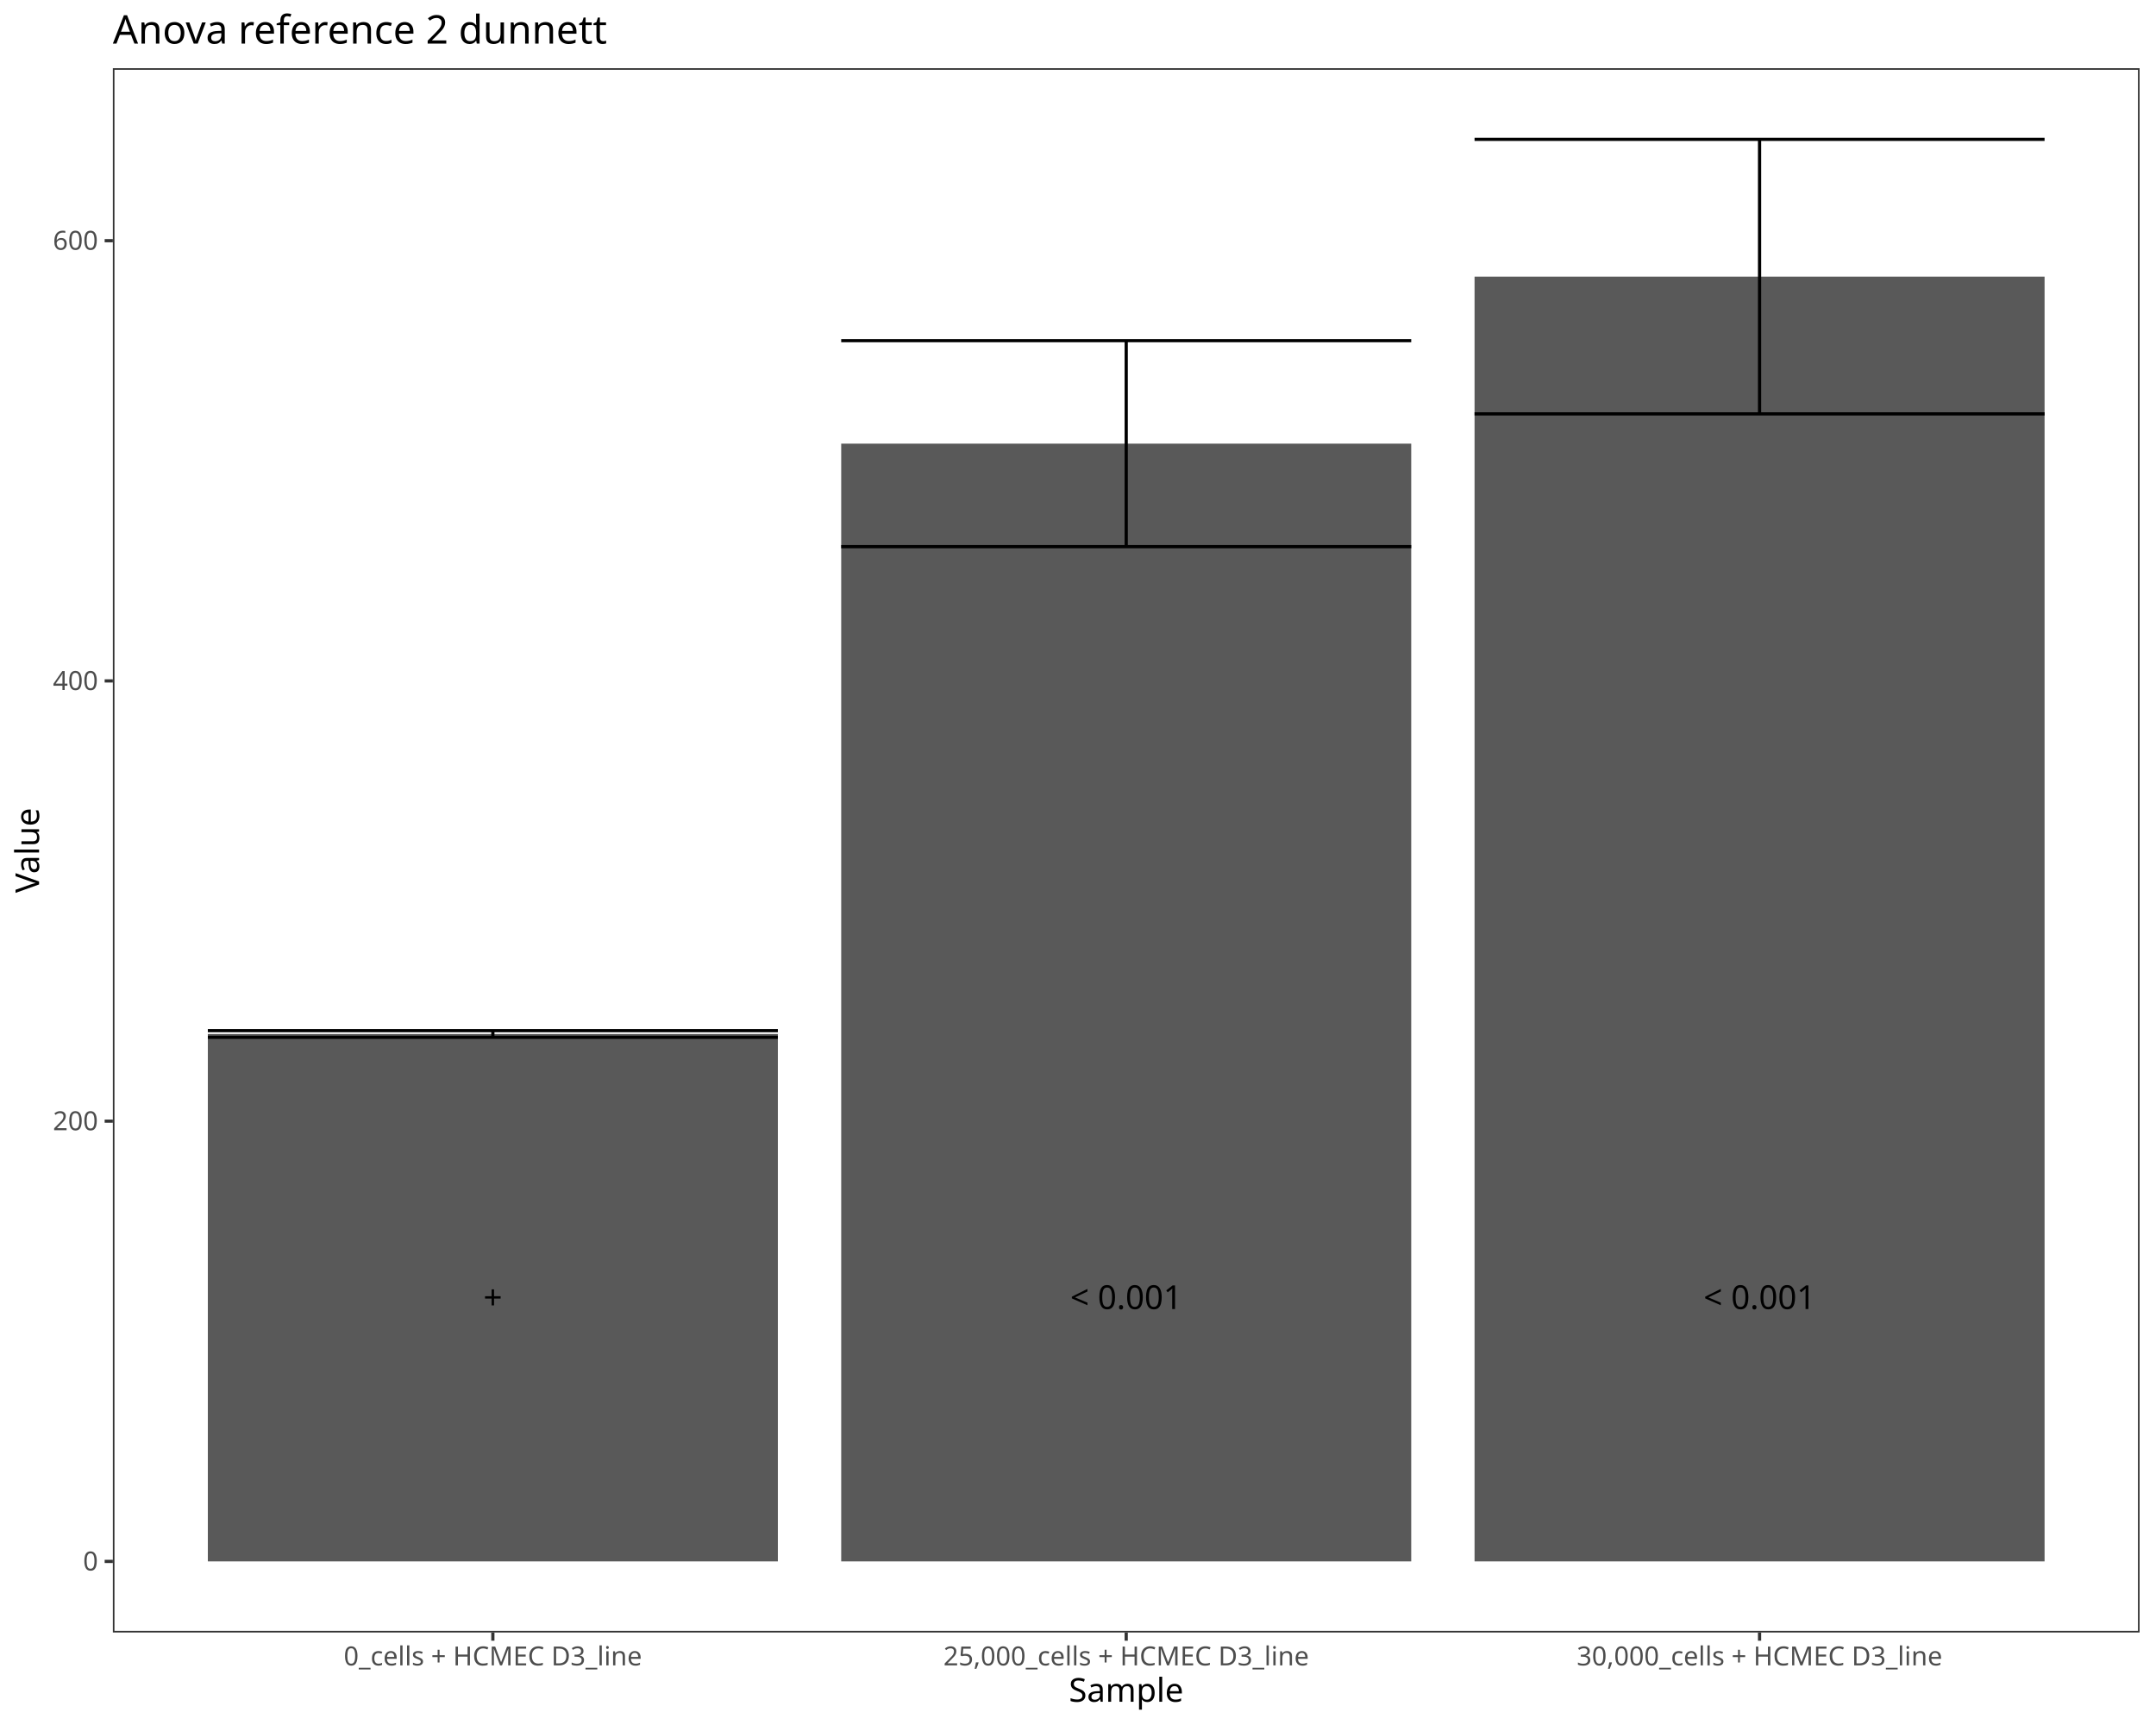
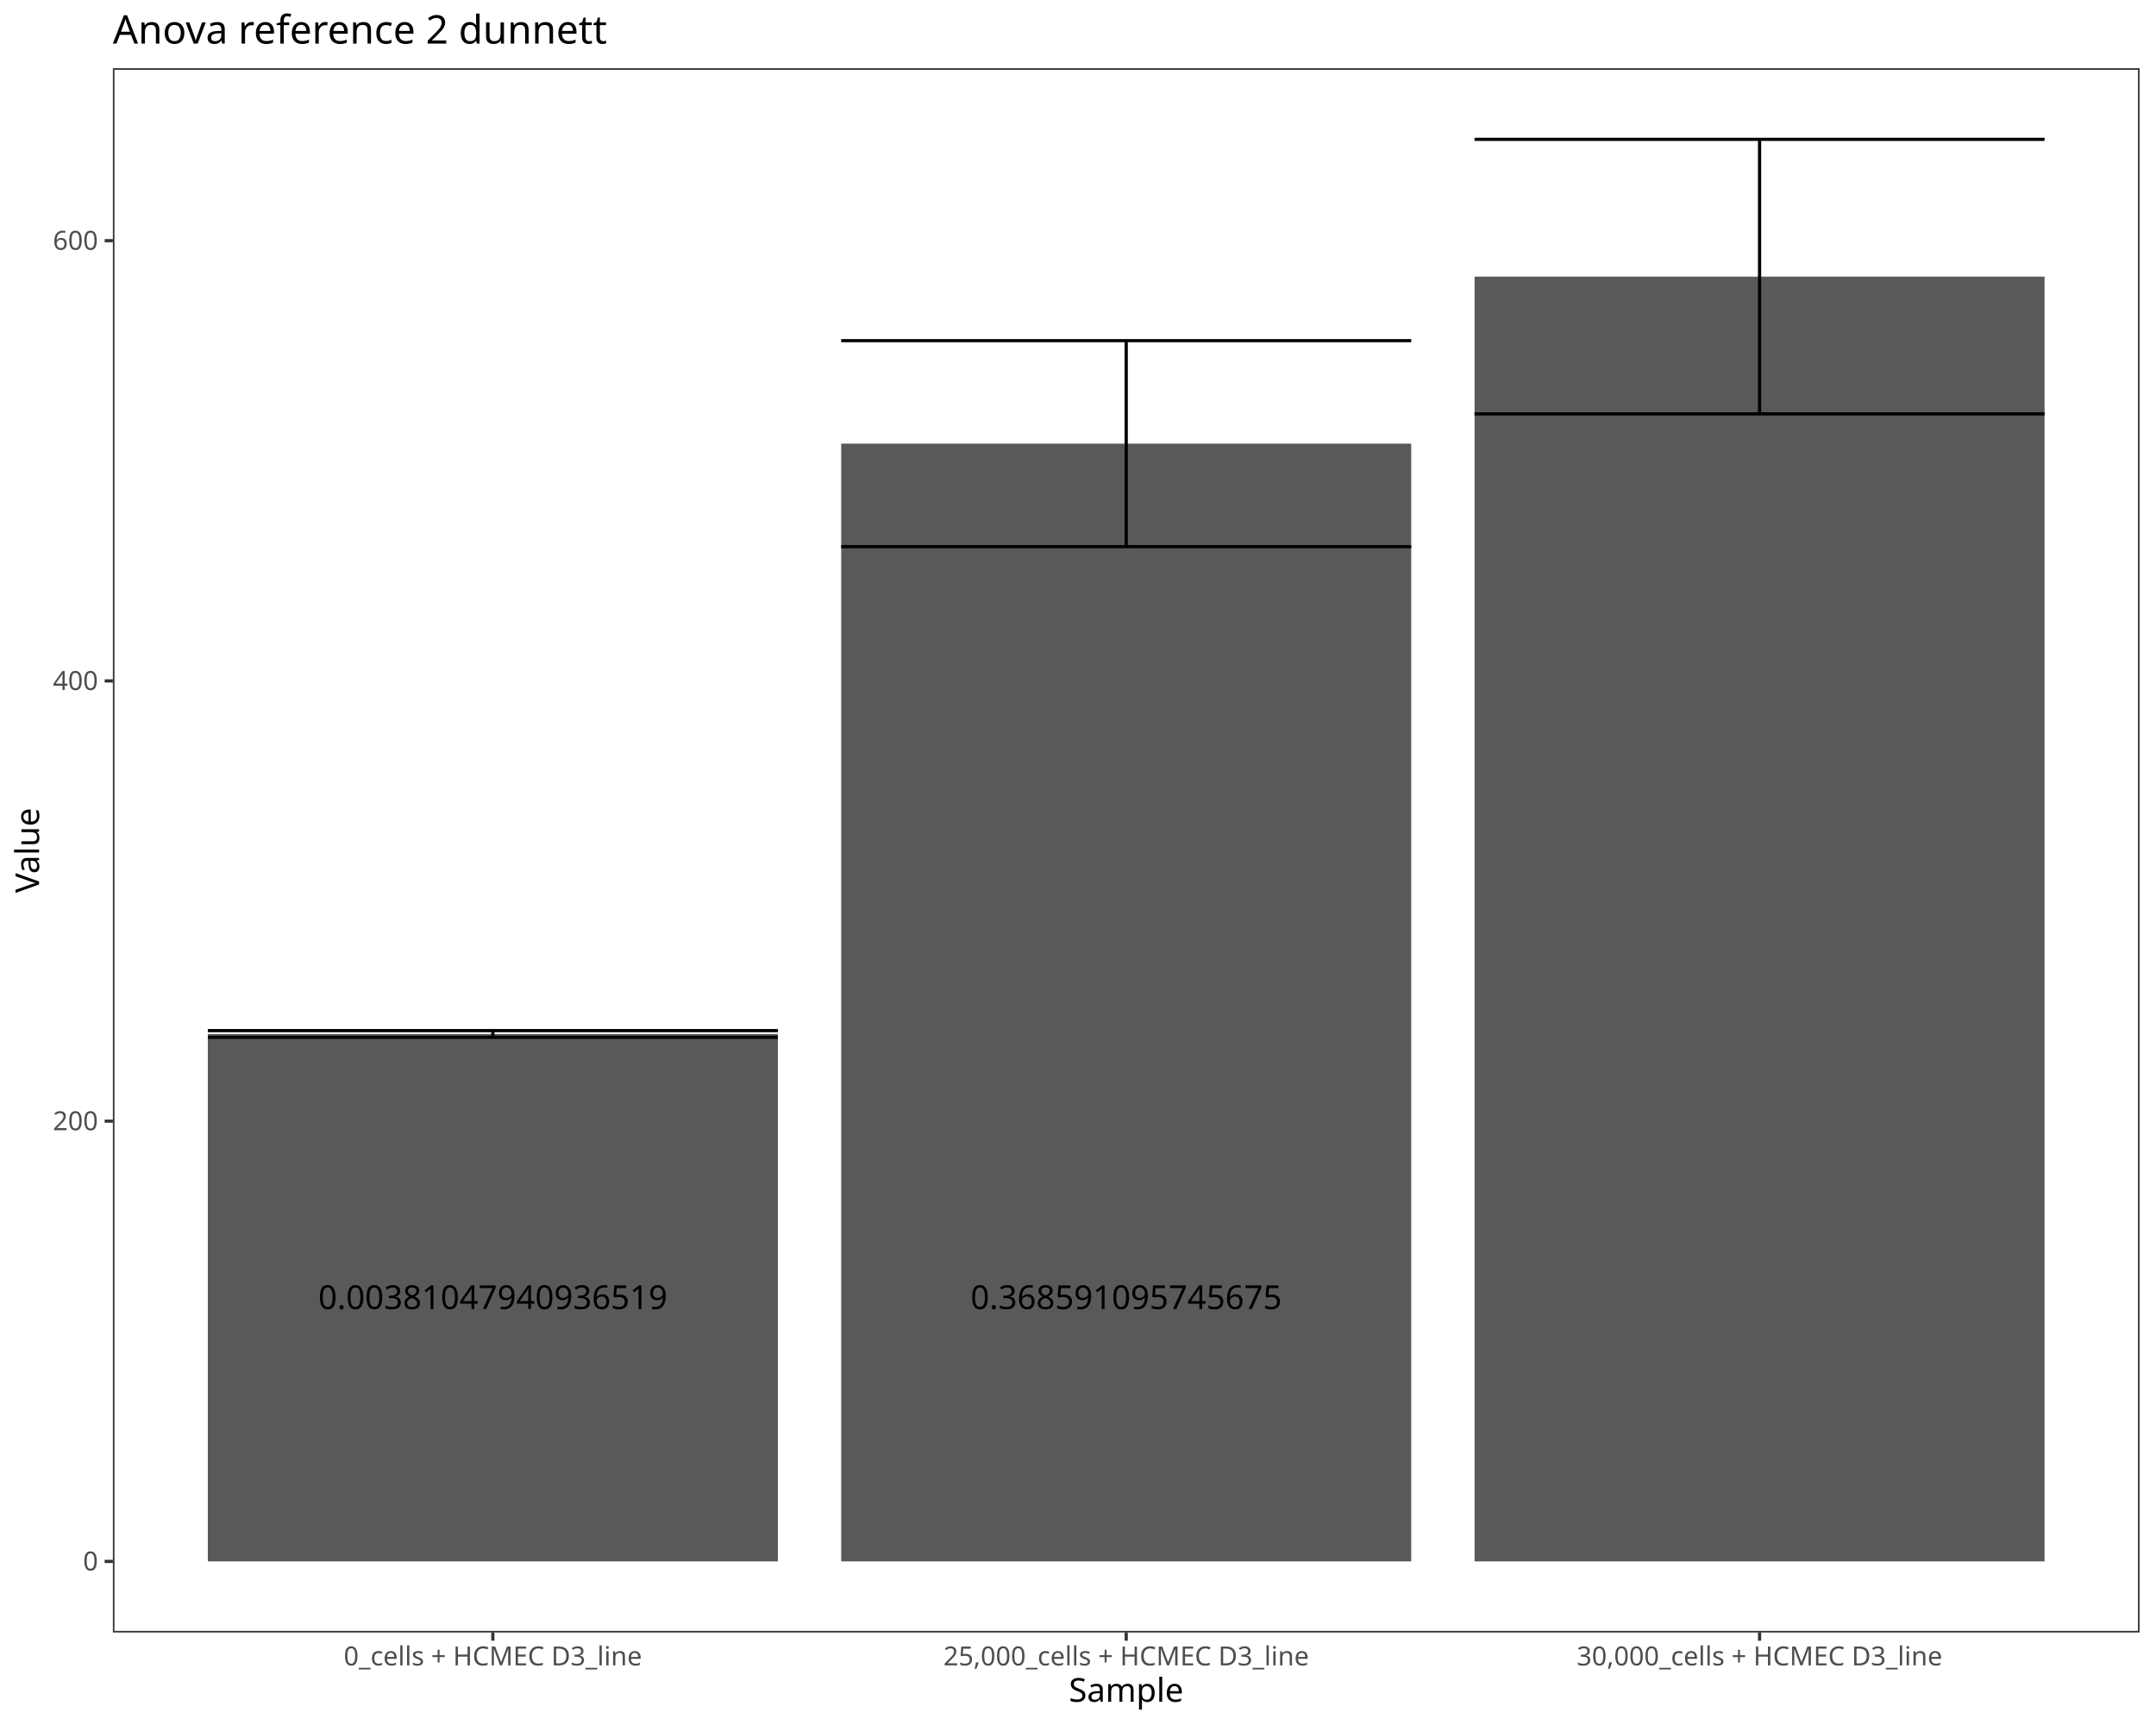
<svg xmlns="http://www.w3.org/2000/svg" class="svglite" data-engine-version="2.0" width="720.00pt" height="576.00pt" viewBox="0 0 720.00 576.00">
  <defs>
    <style type="text/css">
    .svglite line, .svglite polyline, .svglite polygon, .svglite path, .svglite rect, .svglite circle {
      fill: none;
      stroke: #000000;
      stroke-linecap: round;
      stroke-linejoin: round;
      stroke-miterlimit: 10.00;
    }
  </style>
  </defs>
  <rect width="100%" height="100%" style="stroke: none; fill: #FFFFFF;" />
  <defs>
    <clipPath id="cpMC4wMHw3MjAuMDB8MC4wMHw1NzYuMDA=">
      <rect x="0.00" y="0.00" width="720.00" height="576.00" />
    </clipPath>
  </defs>
  <g clip-path="url(#cpMC4wMHw3MjAuMDB8MC4wMHw1NzYuMDA=)">
    <rect x="0.00" y="0.00" width="720.00" height="576.00" style="stroke-width: 1.07; stroke: #FFFFFF; fill: #FFFFFF;" />
  </g>
  <defs>
    <clipPath id="cpMzcuNjl8NzE0LjUyfDIyLjc4fDU0NS4xMQ==">
      <rect x="37.69" y="22.78" width="676.83" height="522.33" />
    </clipPath>
  </defs>
  <g clip-path="url(#cpMzcuNjl8NzE0LjUyfDIyLjc4fDU0NS4xMQ==)">
    <rect x="37.69" y="22.78" width="676.83" height="522.33" style="stroke-width: 1.07; stroke: none; fill: #FFFFFF;" />
    <rect x="492.43" y="92.37" width="190.36" height="429.00" style="stroke-width: 1.07; stroke: none; stroke-linecap: butt; stroke-linejoin: miter; fill: #595959;" />
    <rect x="280.92" y="148.14" width="190.36" height="373.23" style="stroke-width: 1.07; stroke: none; stroke-linecap: butt; stroke-linejoin: miter; fill: #595959;" />
    <rect x="69.41" y="345.26" width="190.36" height="176.11" style="stroke-width: 1.07; stroke: none; stroke-linecap: butt; stroke-linejoin: miter; fill: #595959;" />
-     <text x="587.61" y="437.11" text-anchor="middle" style="font-size: 11.04px; font-family: sans;" textLength="37.15px" lengthAdjust="spacingAndGlyphs">&lt; 0.001</text>
-     <text x="376.10" y="437.11" text-anchor="middle" style="font-size: 11.04px; font-family: sans;" textLength="37.15px" lengthAdjust="spacingAndGlyphs">&lt; 0.001</text>
-     <text x="164.59" y="437.11" text-anchor="middle" style="font-size: 11.04px; font-family: sans;" textLength="6.45px" lengthAdjust="spacingAndGlyphs">+</text>
+     <text x="376.10" y="437.11" text-anchor="middle" style="font-size: 11.04px; font-family: sans;" textLength="101.31px" lengthAdjust="spacingAndGlyphs">0.368591095745675</text>
+     <text x="164.59" y="437.11" text-anchor="middle" style="font-size: 11.04px; font-family: sans;" textLength="113.59px" lengthAdjust="spacingAndGlyphs">0.00381047940936519</text>
    <polyline points="492.43,46.53 682.79,46.53 " style="stroke-width: 1.07; stroke-linecap: butt;" />
    <polyline points="587.61,46.53 587.61,138.20 " style="stroke-width: 1.07; stroke-linecap: butt;" />
    <polyline points="492.43,138.20 682.79,138.20 " style="stroke-width: 1.07; stroke-linecap: butt;" />
    <polyline points="280.92,113.75 471.28,113.75 " style="stroke-width: 1.07; stroke-linecap: butt;" />
    <polyline points="376.10,113.75 376.10,182.53 " style="stroke-width: 1.07; stroke-linecap: butt;" />
    <polyline points="280.92,182.53 471.28,182.53 " style="stroke-width: 1.07; stroke-linecap: butt;" />
    <polyline points="69.41,344.14 259.77,344.14 " style="stroke-width: 1.07; stroke-linecap: butt;" />
    <polyline points="164.59,344.14 164.59,346.38 " style="stroke-width: 1.07; stroke-linecap: butt;" />
    <polyline points="69.41,346.38 259.77,346.38 " style="stroke-width: 1.07; stroke-linecap: butt;" />
    <rect x="37.69" y="22.78" width="676.83" height="522.33" style="stroke-width: 1.07; stroke: #333333;" />
  </g>
  <g clip-path="url(#cpMC4wMHw3MjAuMDB8MC4wMHw1NzYuMDA=)">
    <text x="32.76" y="524.40" text-anchor="end" style="font-size: 8.80px; fill: #4D4D4D; font-family: sans;" textLength="4.89px" lengthAdjust="spacingAndGlyphs">0</text>
    <text x="32.76" y="377.40" text-anchor="end" style="font-size: 8.80px; fill: #4D4D4D; font-family: sans;" textLength="14.68px" lengthAdjust="spacingAndGlyphs">200</text>
    <text x="32.76" y="230.40" text-anchor="end" style="font-size: 8.80px; fill: #4D4D4D; font-family: sans;" textLength="14.68px" lengthAdjust="spacingAndGlyphs">400</text>
    <text x="32.76" y="83.40" text-anchor="end" style="font-size: 8.80px; fill: #4D4D4D; font-family: sans;" textLength="14.68px" lengthAdjust="spacingAndGlyphs">600</text>
    <polyline points="34.95,521.37 37.69,521.37 " style="stroke-width: 1.07; stroke: #333333; stroke-linecap: butt;" />
    <polyline points="34.95,374.37 37.69,374.37 " style="stroke-width: 1.07; stroke: #333333; stroke-linecap: butt;" />
    <polyline points="34.95,227.37 37.69,227.37 " style="stroke-width: 1.07; stroke: #333333; stroke-linecap: butt;" />
    <polyline points="34.95,80.37 37.69,80.37 " style="stroke-width: 1.07; stroke: #333333; stroke-linecap: butt;" />
    <polyline points="164.59,547.85 164.59,545.11 " style="stroke-width: 1.07; stroke: #333333; stroke-linecap: butt;" />
    <polyline points="376.10,547.85 376.10,545.11 " style="stroke-width: 1.07; stroke: #333333; stroke-linecap: butt;" />
    <polyline points="587.61,547.85 587.61,545.11 " style="stroke-width: 1.07; stroke: #333333; stroke-linecap: butt;" />
    <text x="164.59" y="556.10" text-anchor="middle" style="font-size: 8.80px; fill: #4D4D4D; font-family: sans;" textLength="101.99px" lengthAdjust="spacingAndGlyphs">0_cells + HCMEC D3_line</text>
    <text x="376.10" y="556.10" text-anchor="middle" style="font-size: 8.80px; fill: #4D4D4D; font-family: sans;" textLength="124.02px" lengthAdjust="spacingAndGlyphs">25,000_cells + HCMEC D3_line</text>
    <text x="587.61" y="556.10" text-anchor="middle" style="font-size: 8.80px; fill: #4D4D4D; font-family: sans;" textLength="124.02px" lengthAdjust="spacingAndGlyphs">30,000_cells + HCMEC D3_line</text>
    <text x="376.10" y="568.24" text-anchor="middle" style="font-size: 11.00px; font-family: sans;" textLength="37.30px" lengthAdjust="spacingAndGlyphs">Sample</text>
    <text transform="translate(13.05,283.95) rotate(-90)" text-anchor="middle" style="font-size: 11.00px; font-family: sans;" textLength="28.14px" lengthAdjust="spacingAndGlyphs">Value</text>
    <text x="37.69" y="14.56" style="font-size: 13.20px; font-family: sans;" textLength="155.60px" lengthAdjust="spacingAndGlyphs">Anova reference 2 dunnett</text>
  </g>
</svg>
